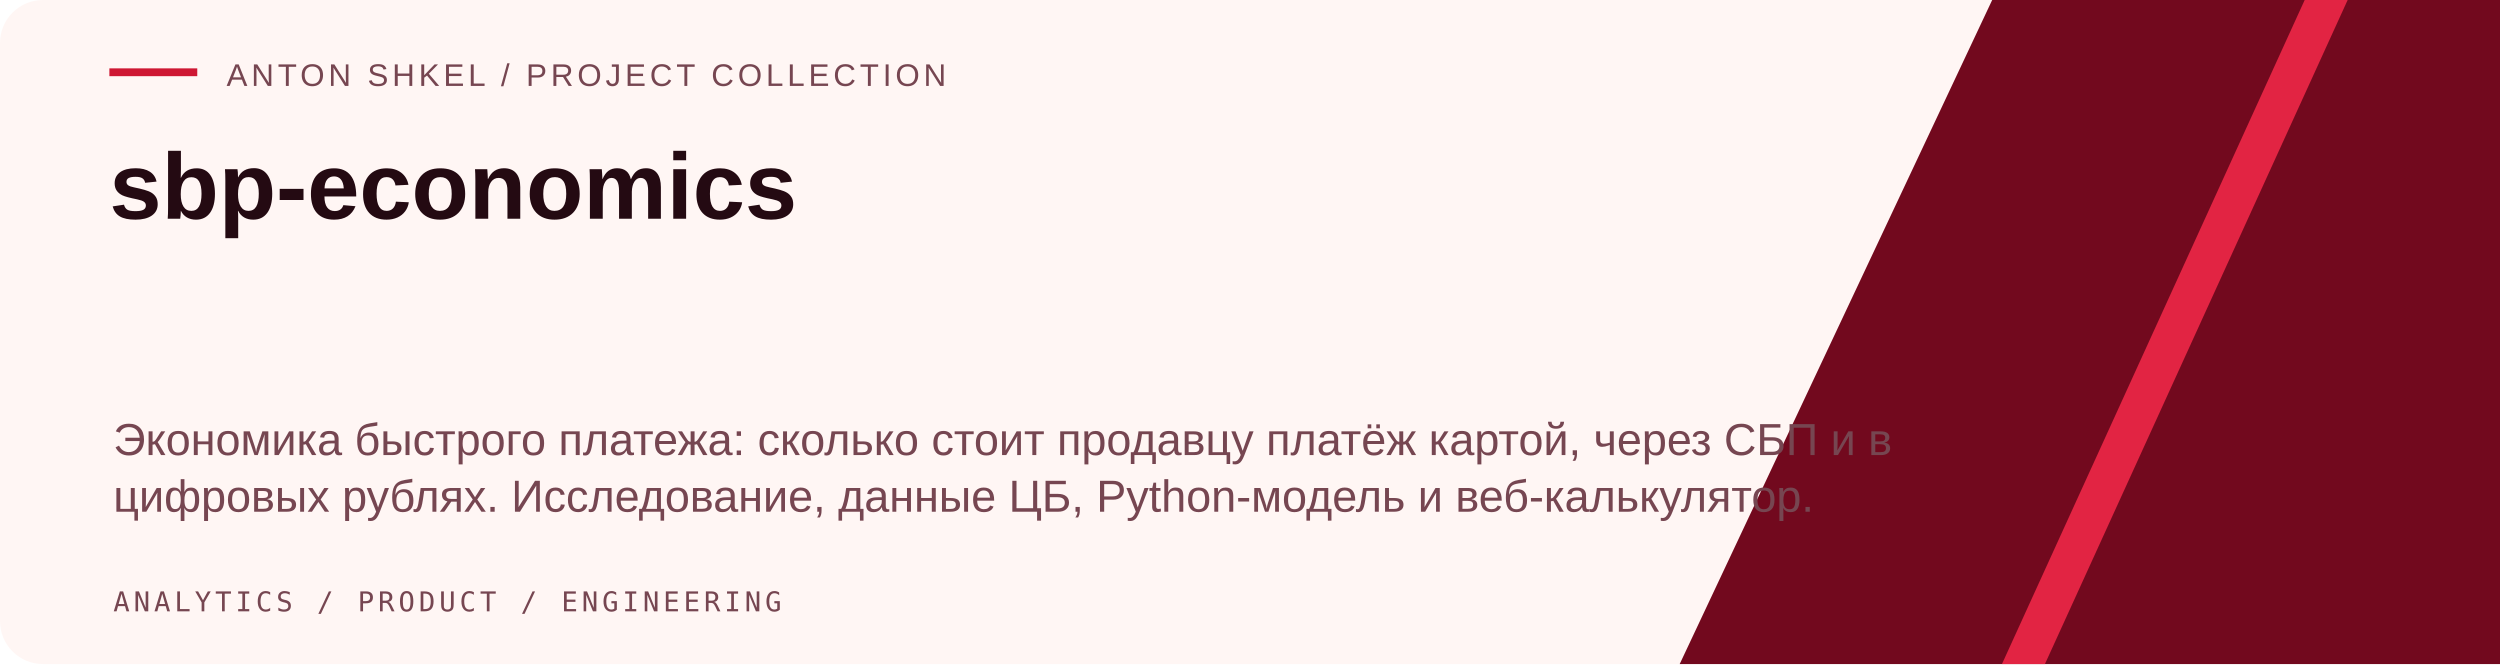
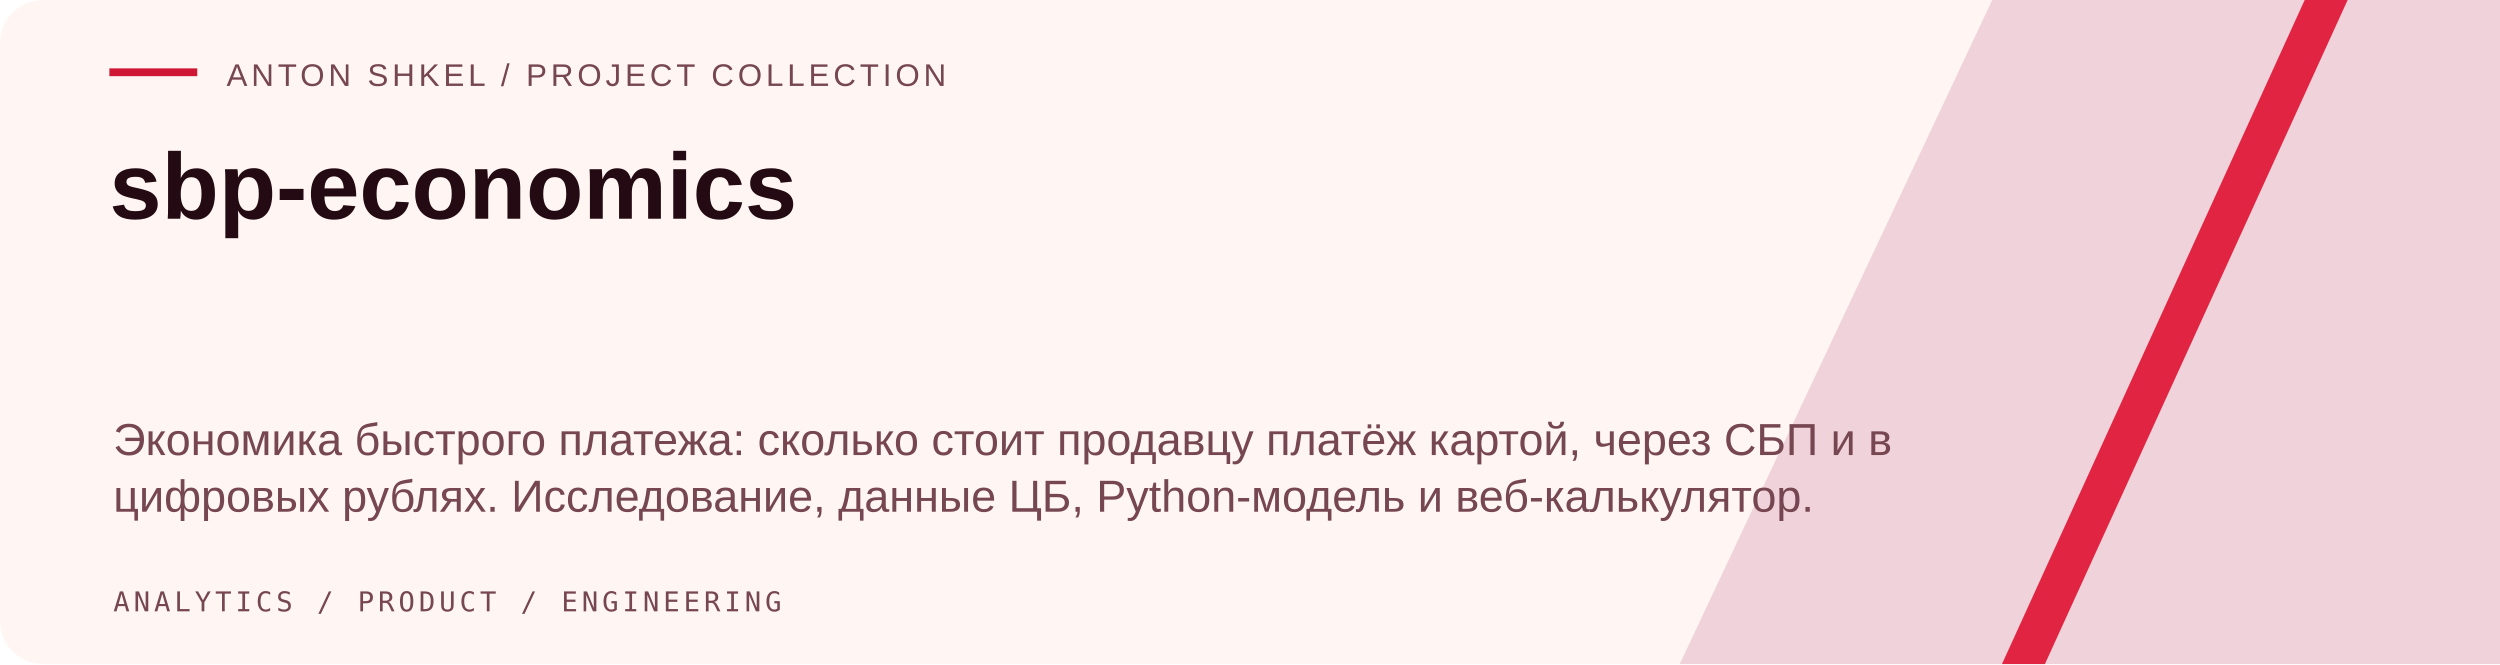
<svg xmlns="http://www.w3.org/2000/svg" width="1280" height="340" viewBox="0 0 1280 340" role="img" aria-label="sbp-economics">
  <rect width="1280" height="340" rx="22" fill="#fff6f4" />
-   <path d="M1020 0h260v340H860z" fill="#72091e" />
+   <path d="M1020 0h260v340H860z" fill="#f0d3da" />
  <path d="M1180 0h22l-155 340h-22z" fill="#e22443" />
  <rect x="56" y="35" width="45" height="4" fill="#ce1733" />
  <text x="116" y="44" fill="#764651" font-family="Segoe UI,Arial,sans-serif" font-size="16" letter-spacing="2">ANTON SHKEL / PROJECT COLLECTION</text>
  <g font-family="Segoe UI,Arial,sans-serif">
    <text x="56" y="112" font-size="48" font-weight="700" fill="#240a12">sbp-economics</text>
    <text x="58" y="233" font-size="23" fill="#764651">Экономика быстрого платежа: сколько стоит продавцу платёж картой, через СБП и в</text>
    <text x="58" y="262" font-size="23" fill="#764651">цифровых рублях. Исследование, данные ЦБ, Python-модель и веб-калькулятор.</text>
  </g>
  <text x="58" y="313" font-family="Consolas,monospace" fill="#764651" font-size="14" letter-spacing="2">ANALYTICS / PRODUCT / ENGINEERING</text>
</svg>
